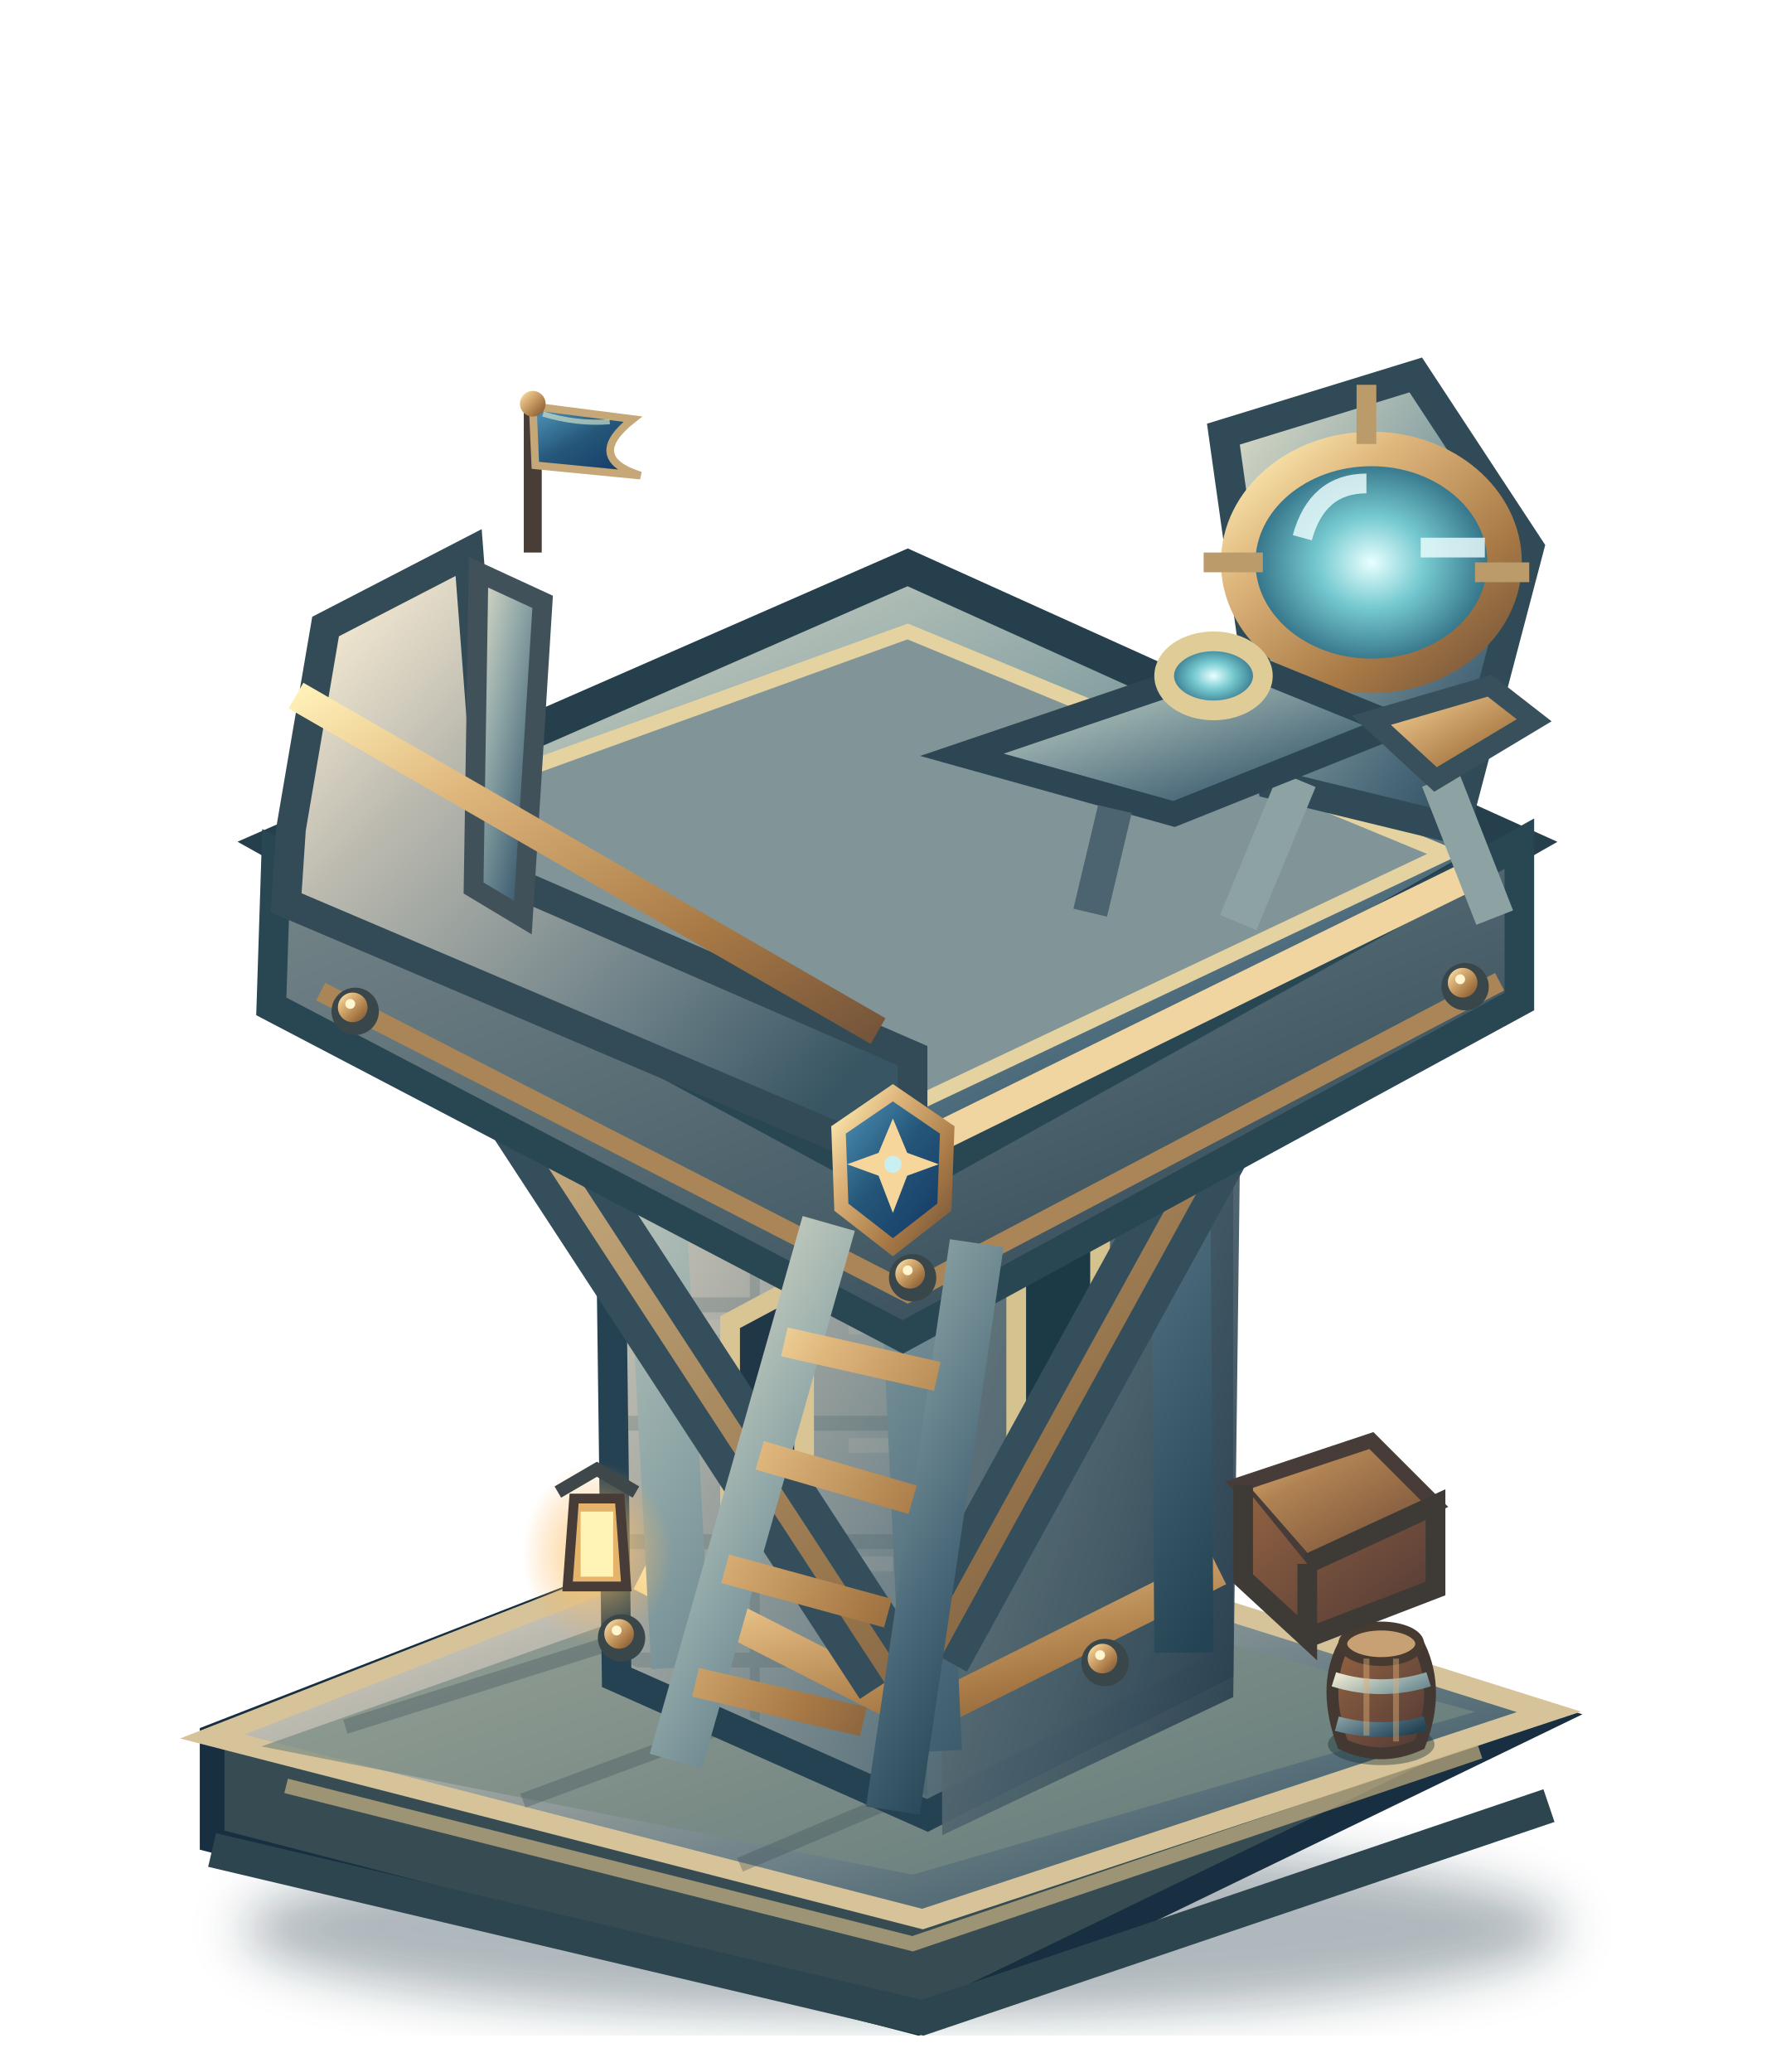
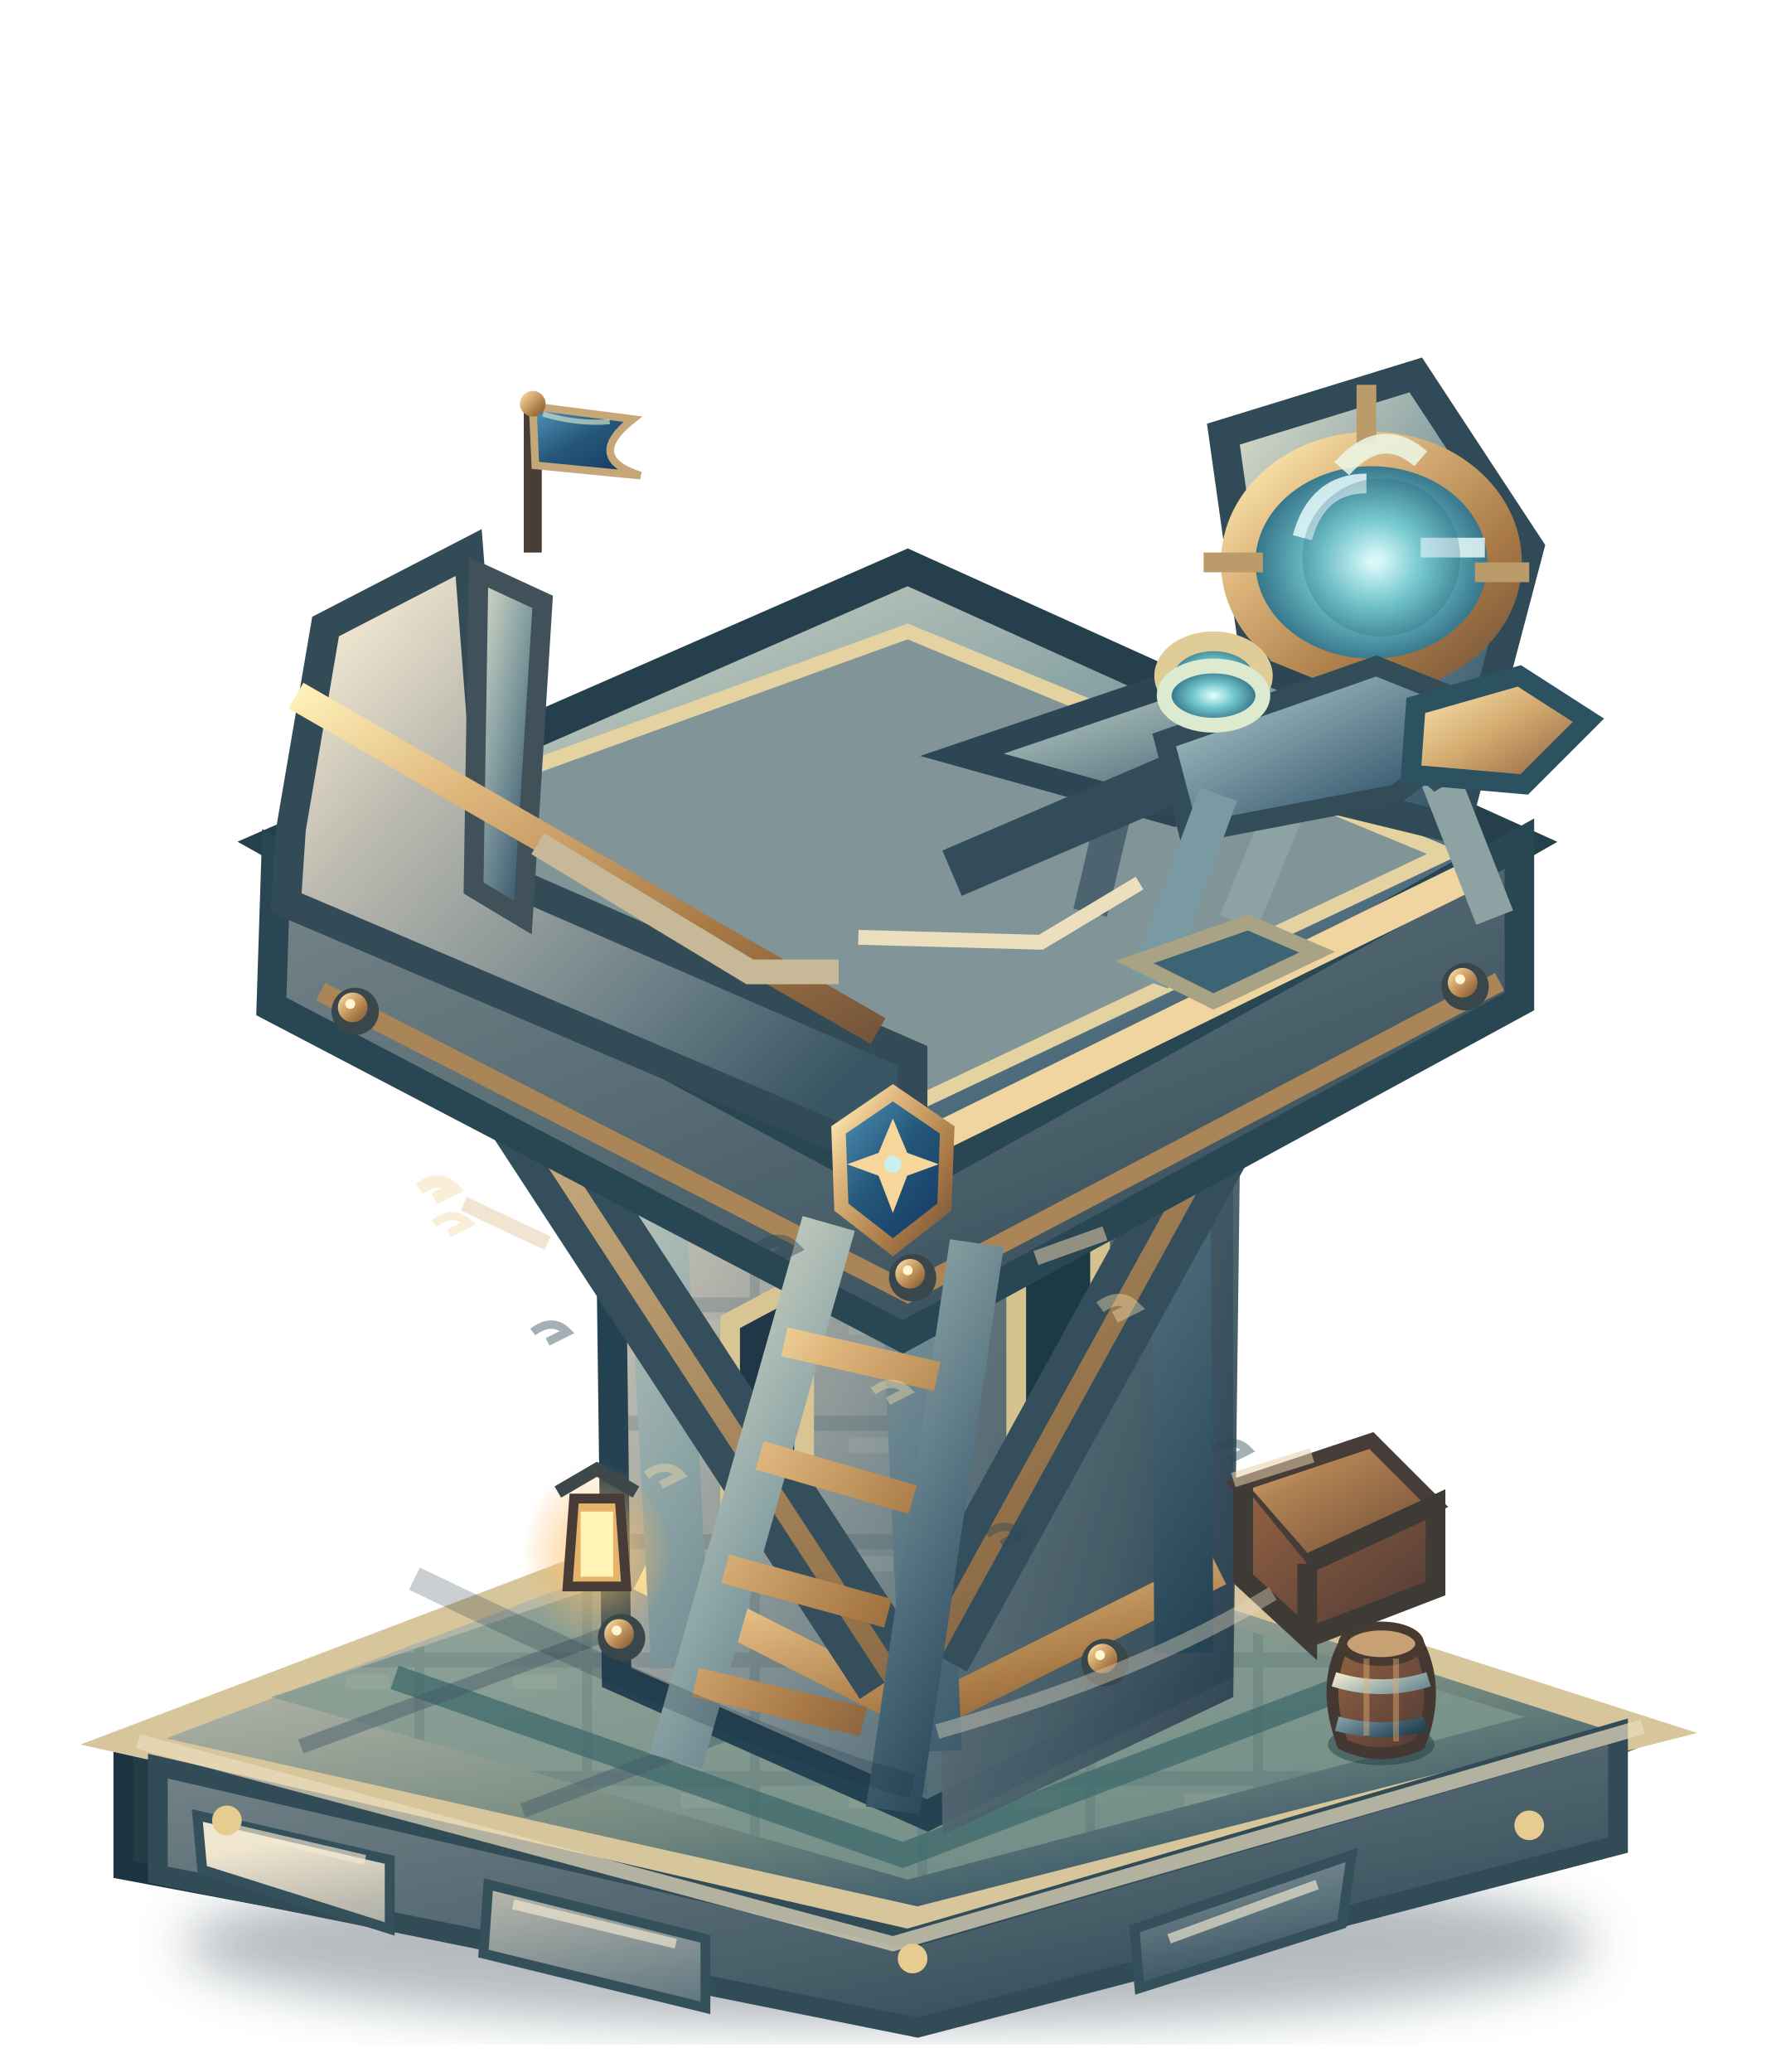
<svg xmlns="http://www.w3.org/2000/svg" width="360" height="420" viewBox="0 0 360 420" role="img" aria-label="Francotirador II — Vigía Veterano">
  <defs>
    <linearGradient id="stone" x1=".1" x2=".9" y1=".1" y2=".85">
      <stop stop-color="#f0e6d0" />
      <stop offset=".24" stop-color="#bdbbb0" />
      <stop offset=".7" stop-color="#6c8087" />
      <stop offset="1" stop-color="#385563" />
    </linearGradient>
    <linearGradient id="stoneDark" x1="0" x2="1" y1="0" y2="1">
      <stop stop-color="#77878a" />
      <stop offset=".65" stop-color="#455c67" />
      <stop offset="1" stop-color="#263a4b" />
    </linearGradient>
    <linearGradient id="timber" x1=".05" x2=".95" y1="0" y2="1">
      <stop stop-color="#e1b77b" />
      <stop offset=".32" stop-color="#b08252" />
      <stop offset="1" stop-color="#6d4936" />
    </linearGradient>
    <linearGradient id="timberSide" x1="0" x2="1" y1="0" y2="1">
      <stop stop-color="#946342" />
      <stop offset="1" stop-color="#4e3835" />
    </linearGradient>
    <linearGradient id="roof" x1=".05" x2=".85" y1="0" y2="1">
      <stop stop-color="#82afb3" />
      <stop offset=".3" stop-color="#477894" />
      <stop offset=".72" stop-color="#315572" />
      <stop offset="1" stop-color="#192f4b" />
    </linearGradient>
    <linearGradient id="bronze" x1="0" x2="1" y1="0" y2="1">
      <stop stop-color="#fff0b7" />
      <stop offset=".28" stop-color="#dfb77d" />
      <stop offset=".7" stop-color="#a87945" />
      <stop offset="1" stop-color="#75553b" />
    </linearGradient>
    <linearGradient id="steel" x1="0" x2=".9" y1="0" y2="1">
      <stop stop-color="#e7e4cd" />
      <stop offset=".4" stop-color="#91a8a8" />
      <stop offset=".77" stop-color="#486778" />
      <stop offset="1" stop-color="#244454" />
    </linearGradient>
    <linearGradient id="cloth" x1=".1" x2=".8" y1=".1" y2=".9">
      <stop stop-color="#498bb0" />
      <stop offset=".48" stop-color="#255779" />
      <stop offset="1" stop-color="#173e69" />
    </linearGradient>
    <radialGradient id="amber">
      <stop stop-color="#fff8ca" stop-opacity=".98" />
      <stop offset=".3" stop-color="#f9c36a" stop-opacity=".82" />
      <stop offset="1" stop-color="#ffaf4f" stop-opacity="0" />
    </radialGradient>
    <radialGradient id="teal">
      <stop stop-color="#e8ffff" />
      <stop offset=".4" stop-color="#76cad0" />
      <stop offset="1" stop-color="#255f78" />
    </radialGradient>
    <filter id="blur">
      <feGaussianBlur stdDeviation="5" />
    </filter>
    <pattern id="shingles" width="26" height="21" patternUnits="userSpaceOnUse">
      <path d="M0 1H26M0 21H26M13 1V21" stroke="#d0c496" stroke-opacity=".22" stroke-width="2" />
      <path d="M0 18H26" stroke="#172d4a" stroke-opacity=".46" stroke-width="4" />
    </pattern>
    <pattern id="masonry" width="34" height="24" patternUnits="userSpaceOnUse">
      <path d="M0 1H34M0 24H34M17 1V24" stroke="#2c4957" stroke-width="2" opacity=".34" />
      <path d="M2 5h9" stroke="#fff8df" stroke-width="3" opacity=".16" />
    </pattern>
+     <linearGradient id="t04-fund-top" x1="0" y1="0" x2=".6" y2="1">
+       <stop stop-color="#f3e6bb" />
+       <stop offset=".36" stop-color="#b2b4a6" />
+       <stop offset=".75" stop-color="#70877e" />
+       <stop offset="1" stop-color="#355467" />
+     </linearGradient>
+     <linearGradient id="t04-steel" x1="0" y1=".1" x2=".9" y2="1">
+       <stop stop-color="#c9e2d6" />
+       <stop offset=".26" stop-color="#8ca9b1" />
+       <stop offset=".72" stop-color="#406276" />
+       <stop offset="1" stop-color="#183c58" />
+     </linearGradient>
+     <linearGradient id="t04-gold" x1="0" y1="0" x2="1" y2="1">
+       <stop stop-color="#fff0bb" />
+       <stop offset=".48" stop-color="#d4ab70" />
+       <stop offset="1" stop-color="#845737" />
+     </linearGradient>
+     <radialGradient id="t04-paint-light">
+       <stop stop-color="#fff3b0" stop-opacity=".55" />
+       <stop offset=".47" stop-color="#edb76e" stop-opacity=".18" />
+       <stop offset="1" stop-color="#d9ad60" stop-opacity="0" />
+     </radialGradient>
  </defs>
-   <ellipse cx="183" cy="391" rx="134" ry="18" fill="#0c2735" opacity=".33" filter="url(#blur)" />
-   <path d="M43 352 169 303 314 348 186 410 43 373Z" fill="#364c52" stroke="#172f41" stroke-width="5" />
-   <path d="M43 352 171 302 314 347 187 389Z" fill="url(#stone)" stroke="#d6c39a" stroke-width="4" />
-   <path d="M53 354 172 312 299 347 185 380Z" fill="#778a81" opacity=".68" />
-   <path d="M43 375 187 409 314 366" fill="none" stroke="#2c454e" stroke-width="7" />
-   <path d="M58 362 185 394 300 355" fill="none" stroke="#d2ba86" stroke-width="3" opacity=".65" />
-   <path d="M70 350 178 316M106 365 211 326M150 378 247 337" stroke="#394c54" stroke-width="3" opacity=".32" />
+   <ellipse cx="180" cy="394" rx="143" ry="17" fill="#122b34" opacity=".32" filter="url(#blur)" />
+   <path d="M25 353 169 298 335 351 185 409 25 379Z" fill="#243c45" stroke="#1c3440" stroke-width="4" />
+   <path d="M25 353 170 298 335 351 186 389Z" fill="url(#t04-fund-top)" stroke="#d7c59b" stroke-width="5" />
+   <path d="M32 358 184 393 328 351 328 374 186 411 32 380Z" fill="url(#stoneDark)" stroke="#314b57" stroke-width="4" />
+   <path d="M28 353 181 394 333 350" fill="none" stroke="#e9ddbd" stroke-width="3" opacity=".7" />
+   <path d="M55 344 171 305 309 348 184 381Z" fill="#809a90" opacity=".75" />
+   <path d="M55 344 171 305 309 348 184 381Z" fill="url(#masonry)" opacity=".45" />
+   <path d="M40 368 79 377 79 391 41 379ZM99 382 143 393 143 407 98 396ZM230 391 274 376 272 390 231 403Z" fill="url(#stone)" stroke="#34505b" stroke-width="2" />
+   <path d="M44 370 74 377M104 386l33 8M237 393l30-11" fill="none" stroke="#f3ead2" stroke-width="2" opacity=".65" />
+   <path d="M80 340 183 376 278 340" fill="none" stroke="#3d696b" stroke-width="5" opacity=".75" />
+   <path d="M61 354 167 315M106 367 209 328" stroke="#435965" stroke-width="3" opacity=".45" />
+   <circle cx="46" cy="369" r="3" fill="#e6cd8f" />
+   <circle cx="185" cy="397" r="3" fill="#e6cd8f" />
+   <circle cx="310" cy="370" r="3" fill="#e6cd8f" />
  <path d="M123 184 190 148 247 182 247 338 188 368 125 340Z" fill="url(#stone)" stroke="#254253" stroke-width="6" />
  <path d="M190 148 252 183 250 344 191 372Z" fill="url(#stoneDark)" opacity=".92" />
  <path d="M126 184 188 151V364L127 337Z" fill="url(#masonry)" opacity=".54" />
  <path d="M130 319 187 348 247 318" stroke="url(#bronze)" stroke-width="7" fill="none" />
  <path d="M130 186 138 338M180 160l9 195M239 187 240 335" stroke="url(#steel)" stroke-width="12" />
  <path d="M148 268 163 260v42l-15 9Z" fill="#203748" stroke="#d9c594" stroke-width="4" />
  <path d="M206 252 223 243v39l-17 10Z" fill="#1c3946" stroke="#d5c38f" stroke-width="4" />
  <path d="M147 224 163 215" stroke="url(#bronze)" stroke-width="5" />
  <path d="M85 193 181 340M276 177 189 335" stroke="#344e5c" stroke-width="16" />
  <path d="M85 193 181 340M276 177 189 335" stroke="url(#bronze)" stroke-width="4" opacity=".82" />
  <path d="M56 171 184 115 308 171 183 242Z" fill="url(#steel)" stroke="#25404c" stroke-width="7" />
  <path d="M56 173 182 241 308 171V203L183 271 55 204Z" fill="url(#stoneDark)" stroke="#294653" stroke-width="6" />
  <path d="M65 171 184 128 293 173 183 225Z" fill="#819598" stroke="#e4d2a1" stroke-width="3" />
  <path d="M71 179 183 234 299 177" fill="none" stroke="#f1d5a1" stroke-width="6" />
  <path d="M65 201 184 262 304 199" fill="none" stroke="#a98557" stroke-width="4" />
  <circle cx="72" cy="205" r="4.8" fill="#39464a" />
  <circle cx="71.5" cy="204.2" r="3" fill="url(#bronze)" />
  <circle cx="71" cy="203.5" r="1" fill="#fff5d1" />
  <circle cx="185" cy="259" r="4.8" fill="#39464a" />
  <circle cx="184.5" cy="258.2" r="3" fill="url(#bronze)" />
  <circle cx="184" cy="257.5" r="1" fill="#fff5d1" />
  <circle cx="297" cy="200" r="4.8" fill="#39464a" />
  <circle cx="296.5" cy="199.2" r="3" fill="url(#bronze)" />
  <circle cx="296" cy="198.5" r="1" fill="#fff5d1" />
  <path d="M59 168 66 127 95 112 100 177 185 214V237L58 183Z" fill="url(#stone)" stroke="#334b56" stroke-width="6" />
  <path d="M97 116 110 122 106 186 96 180Z" fill="url(#steel)" stroke="#41515a" stroke-width="4" />
  <path d="M60 141 178 209" stroke="url(#bronze)" stroke-width="6" />
  <path d="M258 159 248 88 287 76 310 111 295 168Z" fill="url(#steel)" stroke="#304b57" stroke-width="6" />
  <ellipse cx="278" cy="114" rx="27" ry="23" fill="url(#teal)" stroke="url(#bronze)" stroke-width="7" />
  <path d="M264 109Q267 98 277 98M288 111h13" fill="none" stroke="#f0ffff" stroke-width="4" opacity=".8" />
  <path d="M277 90V78M256 114h-12M299 116h11" stroke="#bc9b6b" stroke-width="4" />
  <path d="M263 158 251 187M292 158l11 28" stroke="#8da2a3" stroke-width="8" />
  <path d="M195 153 251 134 283 147 238 165Z" fill="url(#steel)" stroke="#2c4654" stroke-width="5" />
  <path d="M278 146 302 139 311 146 291 158Z" fill="url(#bronze)" stroke="#37505b" stroke-width="4" />
  <ellipse cx="246" cy="137" rx="10" ry="7" fill="url(#teal)" stroke="#dfcc96" stroke-width="4" />
  <path d="M226 164 221 185" stroke="#4b6470" stroke-width="7" />
  <g transform="translate(108 112) scale(0.52)">
    <path d="M0 0V-57" stroke="#493d37" stroke-width="7" />
    <path d="M0-57 39-52Q20-37 42-30L1-34Z" fill="url(#cloth)" stroke="#c6a778" stroke-width="3" />
    <path d="M4-54Q17-50 30-51" fill="none" stroke="#d7e6cc" stroke-width="2" opacity=".65" />
    <circle cy="-58" r="5" fill="url(#bronze)" />
  </g>
  <g transform="translate(181 236) scale(0.58)">
    <path d="M0-25 19-12 18 15 0 29-18 15-19-12Z" fill="url(#cloth)" stroke="url(#bronze)" stroke-width="5" />
    <path d="M0-16 5-4 16 0 5 4 0 17-5 4-16 0-5-4Z" fill="#f7d69b" />
    <circle r="3" fill="#caeff0" />
  </g>
  <path d="M168 248 137 357M198 252 181 367" stroke="url(#steel)" stroke-width="11" />
  <path d="M159 272l31 7M154 295l31 9M147 318l33 9M141 341l34 8" stroke="url(#bronze)" stroke-width="6" />
  <g transform="translate(121 313) scale(0.66)">
    <ellipse cx="0" cy="3" rx="23" ry="28" fill="url(#amber)" opacity=".72" />
    <path d="M-7-14 7-14 9 13-9 13Z" fill="#e5b46a" stroke="#473c38" stroke-width="3" />
    <path d="M-5-10h10v20H-5Z" fill="#fff4b6" />
    <path d="M-12-16 0-23 12-16" fill="none" stroke="#3e484a" stroke-width="4" />
    <path d="M-13 16H13" stroke="url(#bronze)" stroke-width="4" />
  </g>
  <g transform="translate(280 341) scale(0.6)">
    <ellipse cx="0" cy="21" rx="18" ry="7" fill="#152d32" opacity=".4" />
    <path d="M-13-12Q-20 2-13 21Q0 27 13 21Q20 3 13-12Z" fill="url(#timberSide)" stroke="#443932" stroke-width="4" />
    <ellipse cy="-13" rx="13" ry="6" fill="#c7a073" stroke="#473a31" stroke-width="3" />
    <path d="M-16-1Q0 4 16-1M-15 14Q0 18 15 14" fill="none" stroke="url(#steel)" stroke-width="5" />
    <path d="M-5-8V18M5-8V20" stroke="#ddad71" stroke-width="2" opacity=".45" />
  </g>
  <path d="M251 301 278 292 291 305 265 317Z" fill="url(#timber)" stroke="#473c38" stroke-width="3" />
  <path d="M252 301v19l13 12v-15M265 317l26-12v17l-26 10" fill="url(#timberSide)" stroke="#3e3a36" stroke-width="4" />
  <circle cx="126" cy="332" r="4.8" fill="#39464a" />
  <circle cx="125.5" cy="331.2" r="3" fill="url(#bronze)" />
  <circle cx="125" cy="330.5" r="1" fill="#fff5d1" />
  <circle cx="224" cy="337" r="4.8" fill="#39464a" />
  <circle cx="223.5" cy="336.2" r="3" fill="url(#bronze)" />
  <circle cx="223" cy="335.5" r="1" fill="#fff5d1" />
+   <g id="t04-painted-microvolume">
+     <path d="M85 241q4 -3 7 0l-4 2" stroke="#f1d9a7" stroke-width="2.5" fill="none" opacity=".43" />
+     <path d="M108 270q4 -3 7 0l-4 2" stroke="#2d4753" stroke-width="1.7" fill="none" opacity=".43" />
+     <path d="M131 299q4 -3 7 0l-4 2" stroke="#f1d9a7" stroke-width="1.7" fill="none" opacity=".43" />
+     <path d="M154 253q4 -3 7 0l-4 2" stroke="#2d4753" stroke-width="2.5" fill="none" opacity=".43" />
+     <path d="M177 282q4 -3 7 0l-4 2" stroke="#f1d9a7" stroke-width="1.7" fill="none" opacity=".43" />
+     <path d="M200 311q4 -3 7 0l-4 2" stroke="#2d4753" stroke-width="1.7" fill="none" opacity=".43" />
+     <path d="M223 265q4 -3 7 0l-4 2" stroke="#f1d9a7" stroke-width="2.5" fill="none" opacity=".43" />
+     <path d="M246 294q4 -3 7 0l-4 2" stroke="#2d4753" stroke-width="1.7" fill="none" opacity=".43" />
+     <path d="M88 248q4 -3 7 0l-4 2" stroke="#f1d9a7" stroke-width="1.7" fill="none" opacity=".43" />
+     <path d="M94 244l17 8M210 255l14-5M250 300l16-5" stroke="#e6ceab" stroke-width="3" opacity=".55" />
+     <path d="M84 320Q159 356 185 362" stroke="#172e3c" stroke-width="5" opacity=".23" fill="none" />
+     <path d="M190 351q42-12 68-28" stroke="#e7dac0" stroke-width="3" opacity=".4" fill="none" />
+   </g>
+   <g id="t04-sniper-ii-functional">
+     <path d="M193 177l56-24 47-7" stroke="#324c5a" stroke-width="10" fill="none" />
+     <path d="M236 150l43-15 25 10-21 16-42 8Z" fill="url(#t04-steel)" stroke="#324d58" stroke-width="4" />
+     <path d="M287 143l21-6 14 9-13 13-23-2Z" fill="url(#t04-gold)" stroke="#2c5261" stroke-width="4" />
+     <ellipse cx="246" cy="141" rx="10" ry="6" fill="url(#teal)" stroke="#dcebcf" stroke-width="3" />
+     <path d="M247 161l-14 38" stroke="#799aa3" stroke-width="8" />
+     <path d="M230 195l23-8 14 6-21 10Z" fill="#3d6475" stroke="#a9a385" stroke-width="3" />
+     <path d="M109 171l43 26 18 0" stroke="#c7b898" stroke-width="5" fill="none" />
+     <path d="M174 190l37 1 20-12" stroke="#ecdfbd" stroke-width="3" fill="none" />
+     <path d="M272 95q8-9 16-2" stroke="#ecf8e8" stroke-width="4" fill="none" opacity=".85" />
+     <circle cx="280" cy="113" r="16" fill="url(#teal)" opacity=".25" />
+   </g>
</svg>
